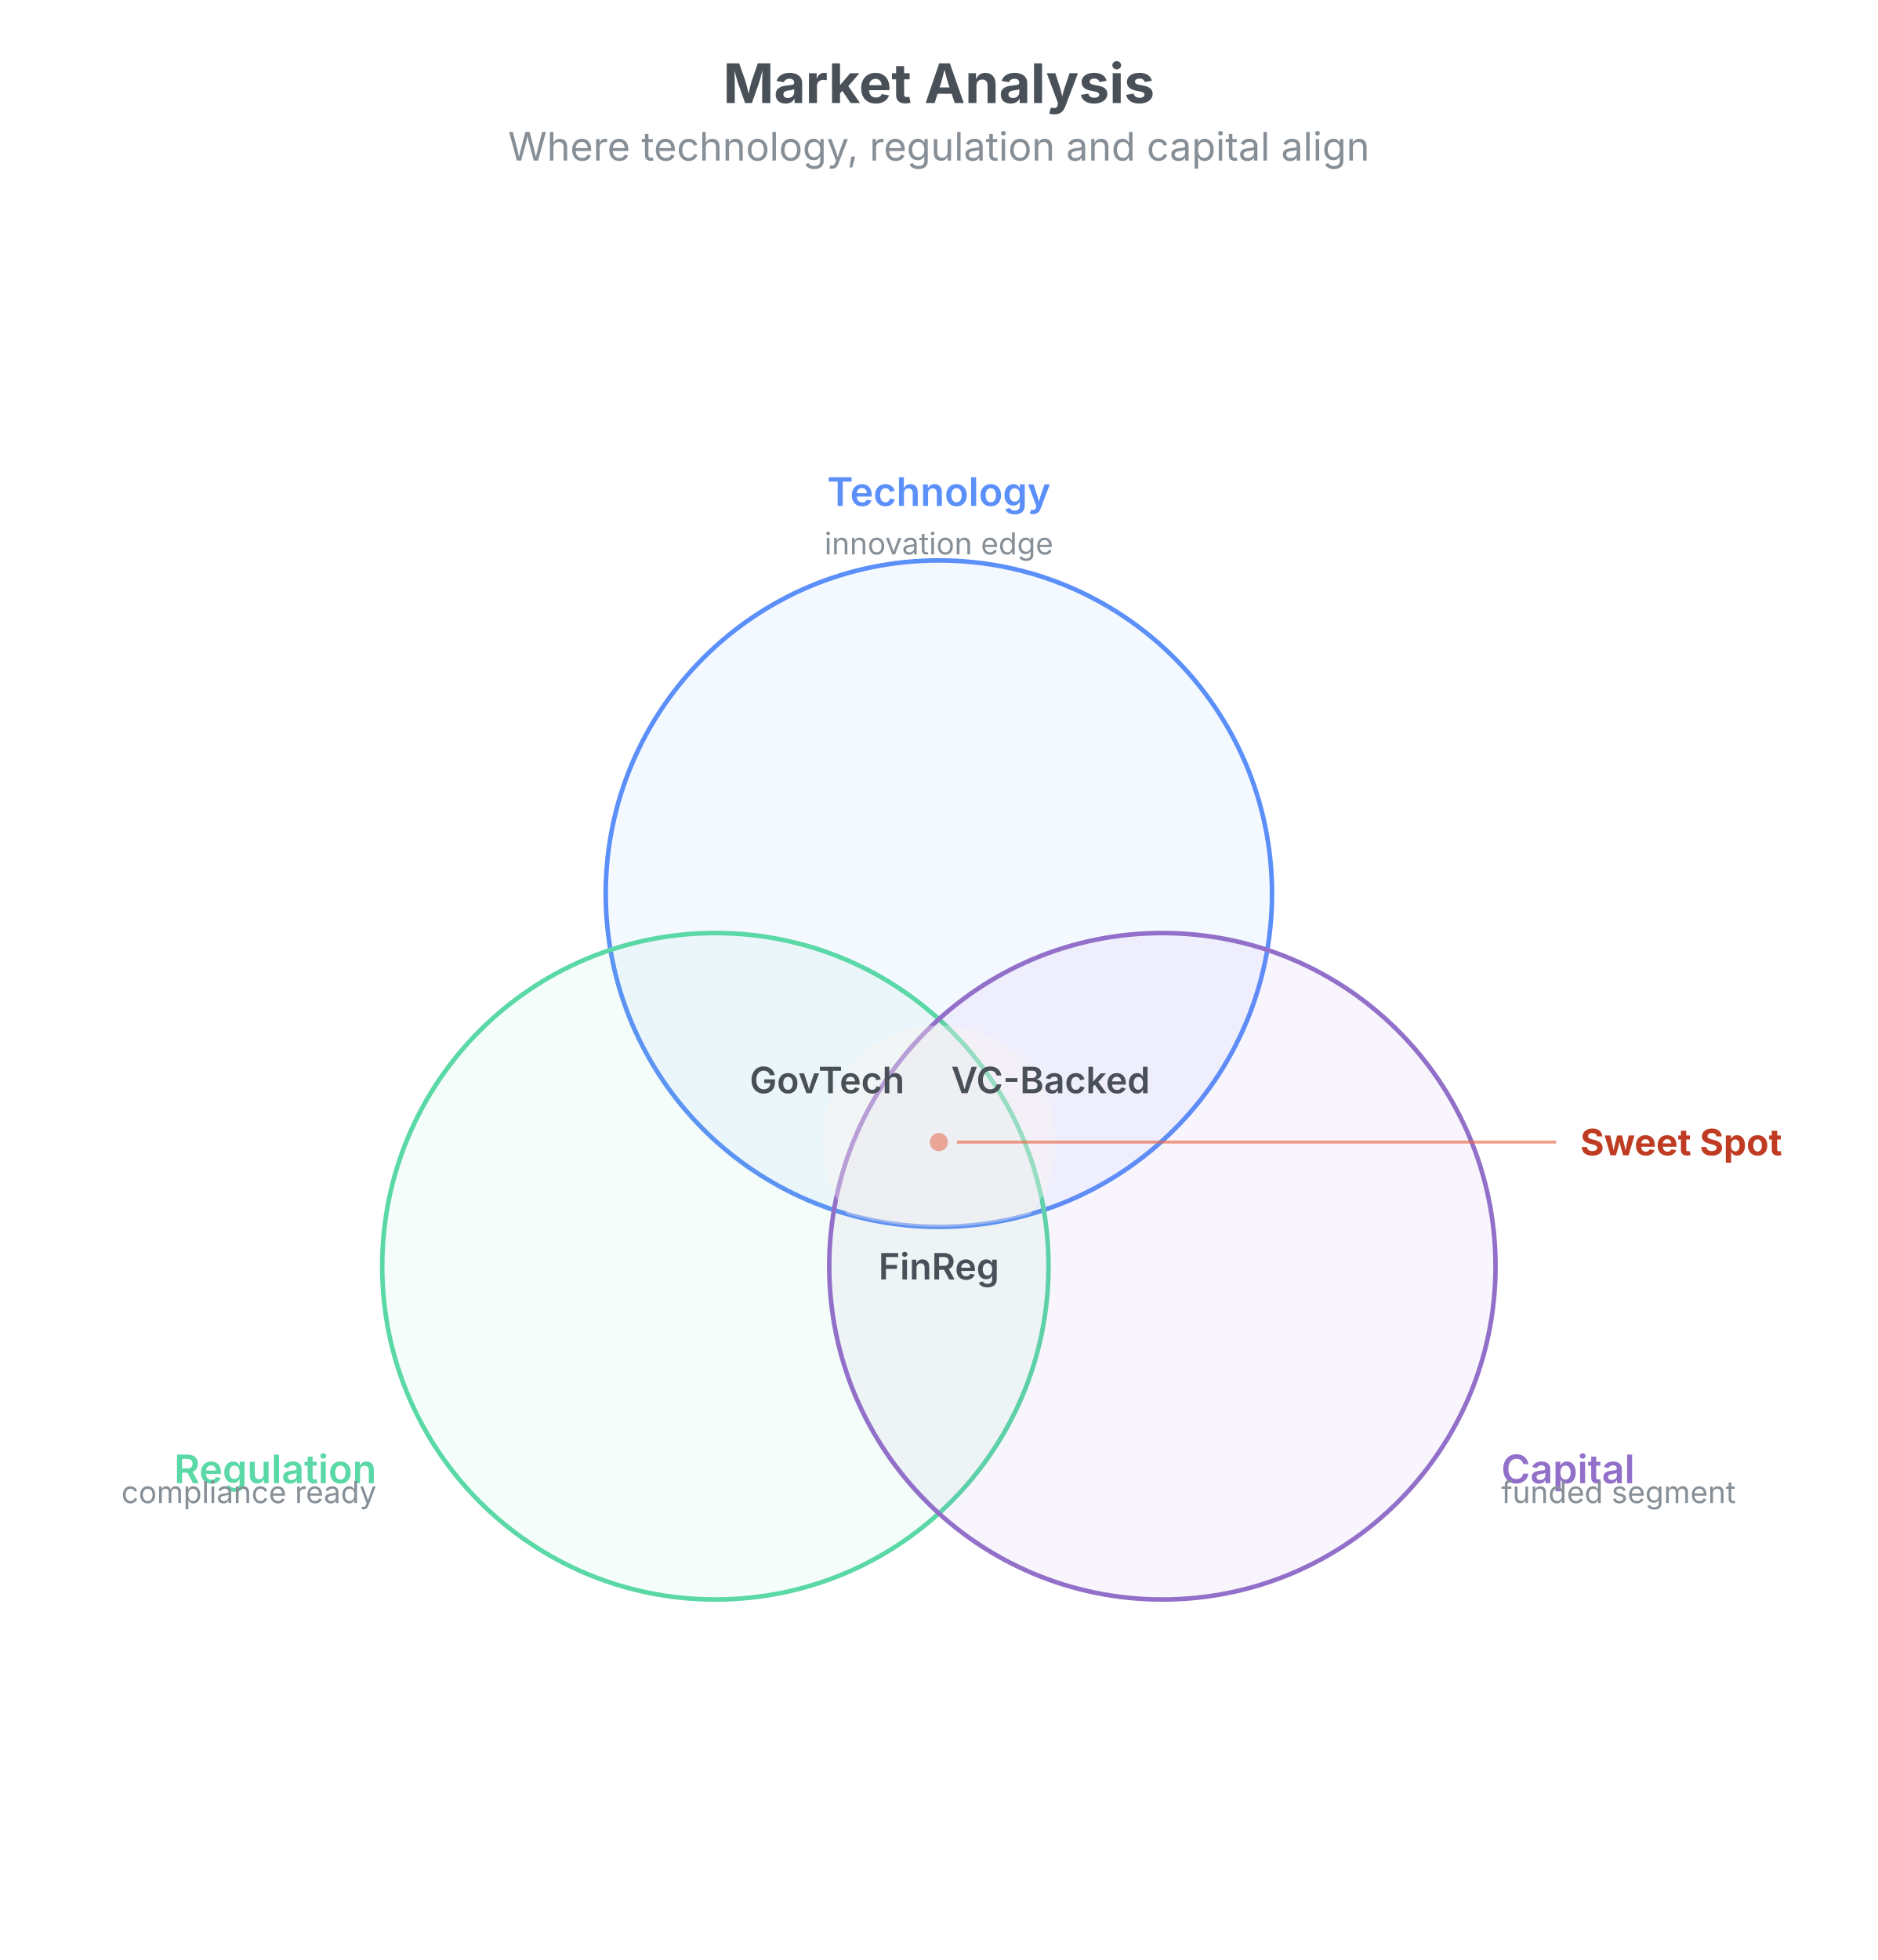
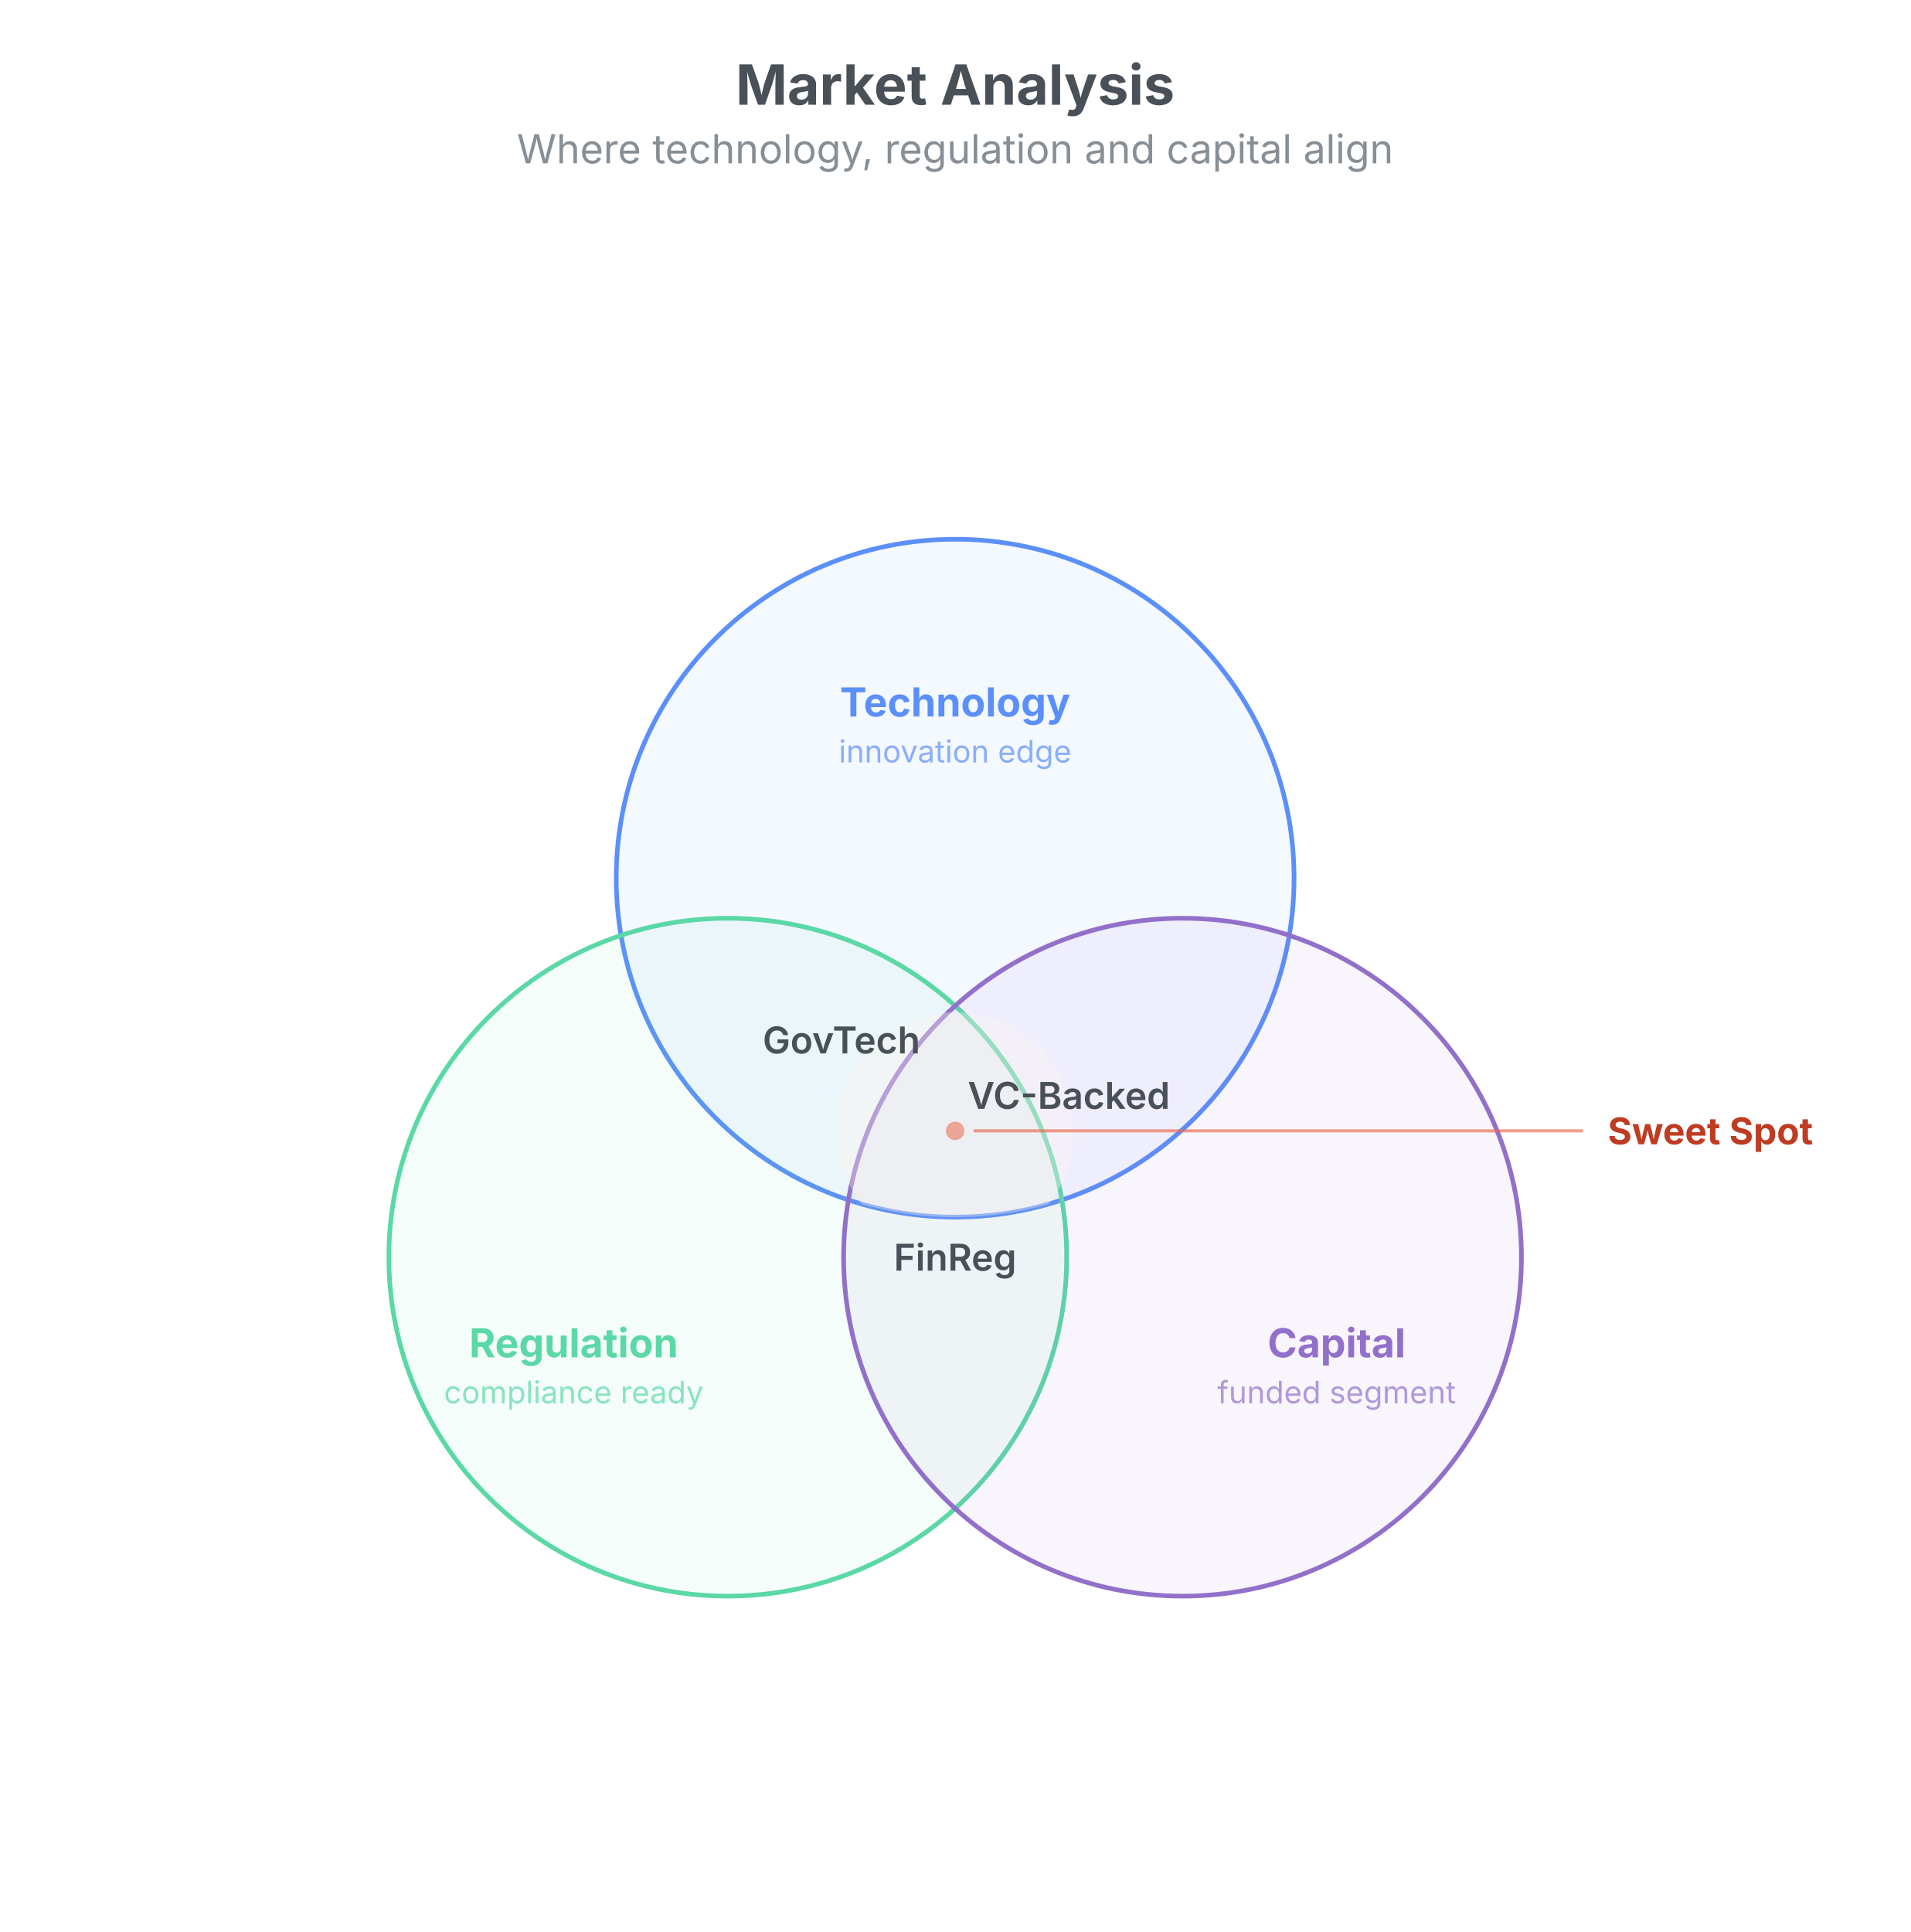
- <svg xmlns="http://www.w3.org/2000/svg" width="620" height="647" viewBox="0 0 620 647" id="vn-1">
+ <svg xmlns="http://www.w3.org/2000/svg" width="620" height="627" viewBox="0 0 620 627" id="vn-1">
  <text x="310" y="34" text-anchor="middle" font-family="Inter, system-ui, -apple-system, sans-serif" font-size="18" font-weight="700" fill="#495057">Market Analysis</text>
  <text x="310" y="53" text-anchor="middle" font-family="Inter, system-ui, -apple-system, sans-serif" font-size="13" fill="#868e96">Where technology, regulation and capital align</text>
  <g class="venn-diagram" transform="translate(0,67)">
    <defs>
      <clipPath id="vn-1-clip0">
-         <circle cx="310" cy="228" r="110" />
+         <circle cx="310" cy="218" r="110" />
      </clipPath>
      <clipPath id="vn-1-clip1">
-         <circle cx="236.2" cy="351" r="110" />
+         <circle cx="236.2" cy="341" r="110" />
      </clipPath>
      <clipPath id="vn-1-clip2">
-         <circle cx="383.8" cy="351" r="110" />
+         <circle cx="383.8" cy="341" r="110" />
      </clipPath>
    </defs>
-     <circle cx="310" cy="228" r="110" fill="#5b8ff9" fill-opacity="0.07" stroke="#5b8ff9" stroke-width="1.5" />
-     <circle cx="236.2" cy="351" r="110" fill="#5ad8a6" fill-opacity="0.07" stroke="#5ad8a6" stroke-width="1.5" />
-     <circle cx="383.8" cy="351" r="110" fill="#9270ca" fill-opacity="0.07" stroke="#9270ca" stroke-width="1.5" />
-     <circle cx="310" cy="310" r="38.5" fill="#fff4ef" fill-opacity="0.35" stroke="none" clip-path="url(#vn-1-clip0)" />
-     <text x="273.1" y="289.5" text-anchor="middle" dominant-baseline="central" font-family="Inter, system-ui, -apple-system, sans-serif" font-size="12" font-weight="600" fill="#495057">GovTech</text>
-     <text x="310" y="351" text-anchor="middle" dominant-baseline="central" font-family="Inter, system-ui, -apple-system, sans-serif" font-size="12" font-weight="600" fill="#495057">FinReg</text>
-     <text x="346.9" y="289.5" text-anchor="middle" dominant-baseline="central" font-family="Inter, system-ui, -apple-system, sans-serif" font-size="12" font-weight="600" fill="#495057">VC-Backed</text>
-     <circle cx="310" cy="310" r="3" fill="#e8684a" opacity="0.55" />
-     <line x1="316" y1="310" x2="513.8" y2="310" stroke="#e8684a" stroke-width="1" opacity="0.65" />
-     <text x="521.8" y="310" text-anchor="start" dominant-baseline="central" font-family="Inter, system-ui, -apple-system, sans-serif" font-size="12" font-weight="700" fill="#bf3c22">Sweet Spot</text>
-     <text x="310" y="100" text-anchor="middle" dominant-baseline="auto" font-family="Inter, system-ui, -apple-system, sans-serif" font-size="13" font-weight="600" fill="#5b8ff9">Technology</text>
-     <text x="310" y="116" text-anchor="middle" font-family="Inter, system-ui, -apple-system, sans-serif" font-size="10" fill="#868e96">innovation edge</text>
-     <text x="124.308" y="413.162" text-anchor="end" dominant-baseline="hanging" font-family="Inter, system-ui, -apple-system, sans-serif" font-size="13" font-weight="600" fill="#5ad8a6">Regulation</text>
-     <text x="124.308" y="429.162" text-anchor="end" font-family="Inter, system-ui, -apple-system, sans-serif" font-size="10" fill="#868e96">compliance ready</text>
-     <text x="495.692" y="413.162" text-anchor="start" dominant-baseline="hanging" font-family="Inter, system-ui, -apple-system, sans-serif" font-size="13" font-weight="600" fill="#9270ca">Capital</text>
-     <text x="495.692" y="429.162" text-anchor="start" font-family="Inter, system-ui, -apple-system, sans-serif" font-size="10" fill="#868e96">funded segment</text>
+     <circle cx="310" cy="218" r="110" fill="#5b8ff9" fill-opacity="0.07" stroke="#5b8ff9" stroke-width="1.5" />
+     <circle cx="236.2" cy="341" r="110" fill="#5ad8a6" fill-opacity="0.07" stroke="#5ad8a6" stroke-width="1.5" />
+     <circle cx="383.8" cy="341" r="110" fill="#9270ca" fill-opacity="0.07" stroke="#9270ca" stroke-width="1.5" />
+     <circle cx="310" cy="300" r="38.5" fill="#fff4ef" fill-opacity="0.35" stroke="none" clip-path="url(#vn-1-clip0)" />
+     <text x="273.1" y="270.5" text-anchor="middle" dominant-baseline="central" font-family="Inter, system-ui, -apple-system, sans-serif" font-size="12" font-weight="600" fill="#495057">GovTech</text>
+     <text x="310" y="341" text-anchor="middle" dominant-baseline="central" font-family="Inter, system-ui, -apple-system, sans-serif" font-size="12" font-weight="600" fill="#495057">FinReg</text>
+     <text x="346.9" y="288.5" text-anchor="middle" dominant-baseline="central" font-family="Inter, system-ui, -apple-system, sans-serif" font-size="12" font-weight="600" fill="#495057">VC-Backed</text>
+     <circle cx="310" cy="300" r="3" fill="#e8684a" opacity="0.55" />
+     <line x1="316" y1="300" x2="513.8" y2="300" stroke="#e8684a" stroke-width="1" opacity="0.65" />
+     <text x="521.8" y="300" text-anchor="start" dominant-baseline="central" font-family="Inter, system-ui, -apple-system, sans-serif" font-size="12" font-weight="700" fill="#bf3c22">Sweet Spot</text>
+     <text x="310" y="160.8" text-anchor="middle" dominant-baseline="central" font-family="Inter, system-ui, -apple-system, sans-serif" font-size="13" font-weight="700" fill="#5b8ff9">Technology</text>
+     <text x="310" y="176.8" text-anchor="middle" dominant-baseline="central" font-family="Inter, system-ui, -apple-system, sans-serif" font-size="10" fill="#5b8ff9" opacity="0.7">innovation edge</text>
+     <text x="186.198" y="368.779" text-anchor="middle" dominant-baseline="central" font-family="Inter, system-ui, -apple-system, sans-serif" font-size="13" font-weight="700" fill="#5ad8a6">Regulation</text>
+     <text x="186.198" y="384.779" text-anchor="middle" dominant-baseline="central" font-family="Inter, system-ui, -apple-system, sans-serif" font-size="10" fill="#5ad8a6" opacity="0.7">compliance ready</text>
+     <text x="433.802" y="368.779" text-anchor="middle" dominant-baseline="central" font-family="Inter, system-ui, -apple-system, sans-serif" font-size="13" font-weight="700" fill="#9270ca">Capital</text>
+     <text x="433.802" y="384.779" text-anchor="middle" dominant-baseline="central" font-family="Inter, system-ui, -apple-system, sans-serif" font-size="10" fill="#9270ca" opacity="0.7">funded segment</text>
  </g>
</svg>
